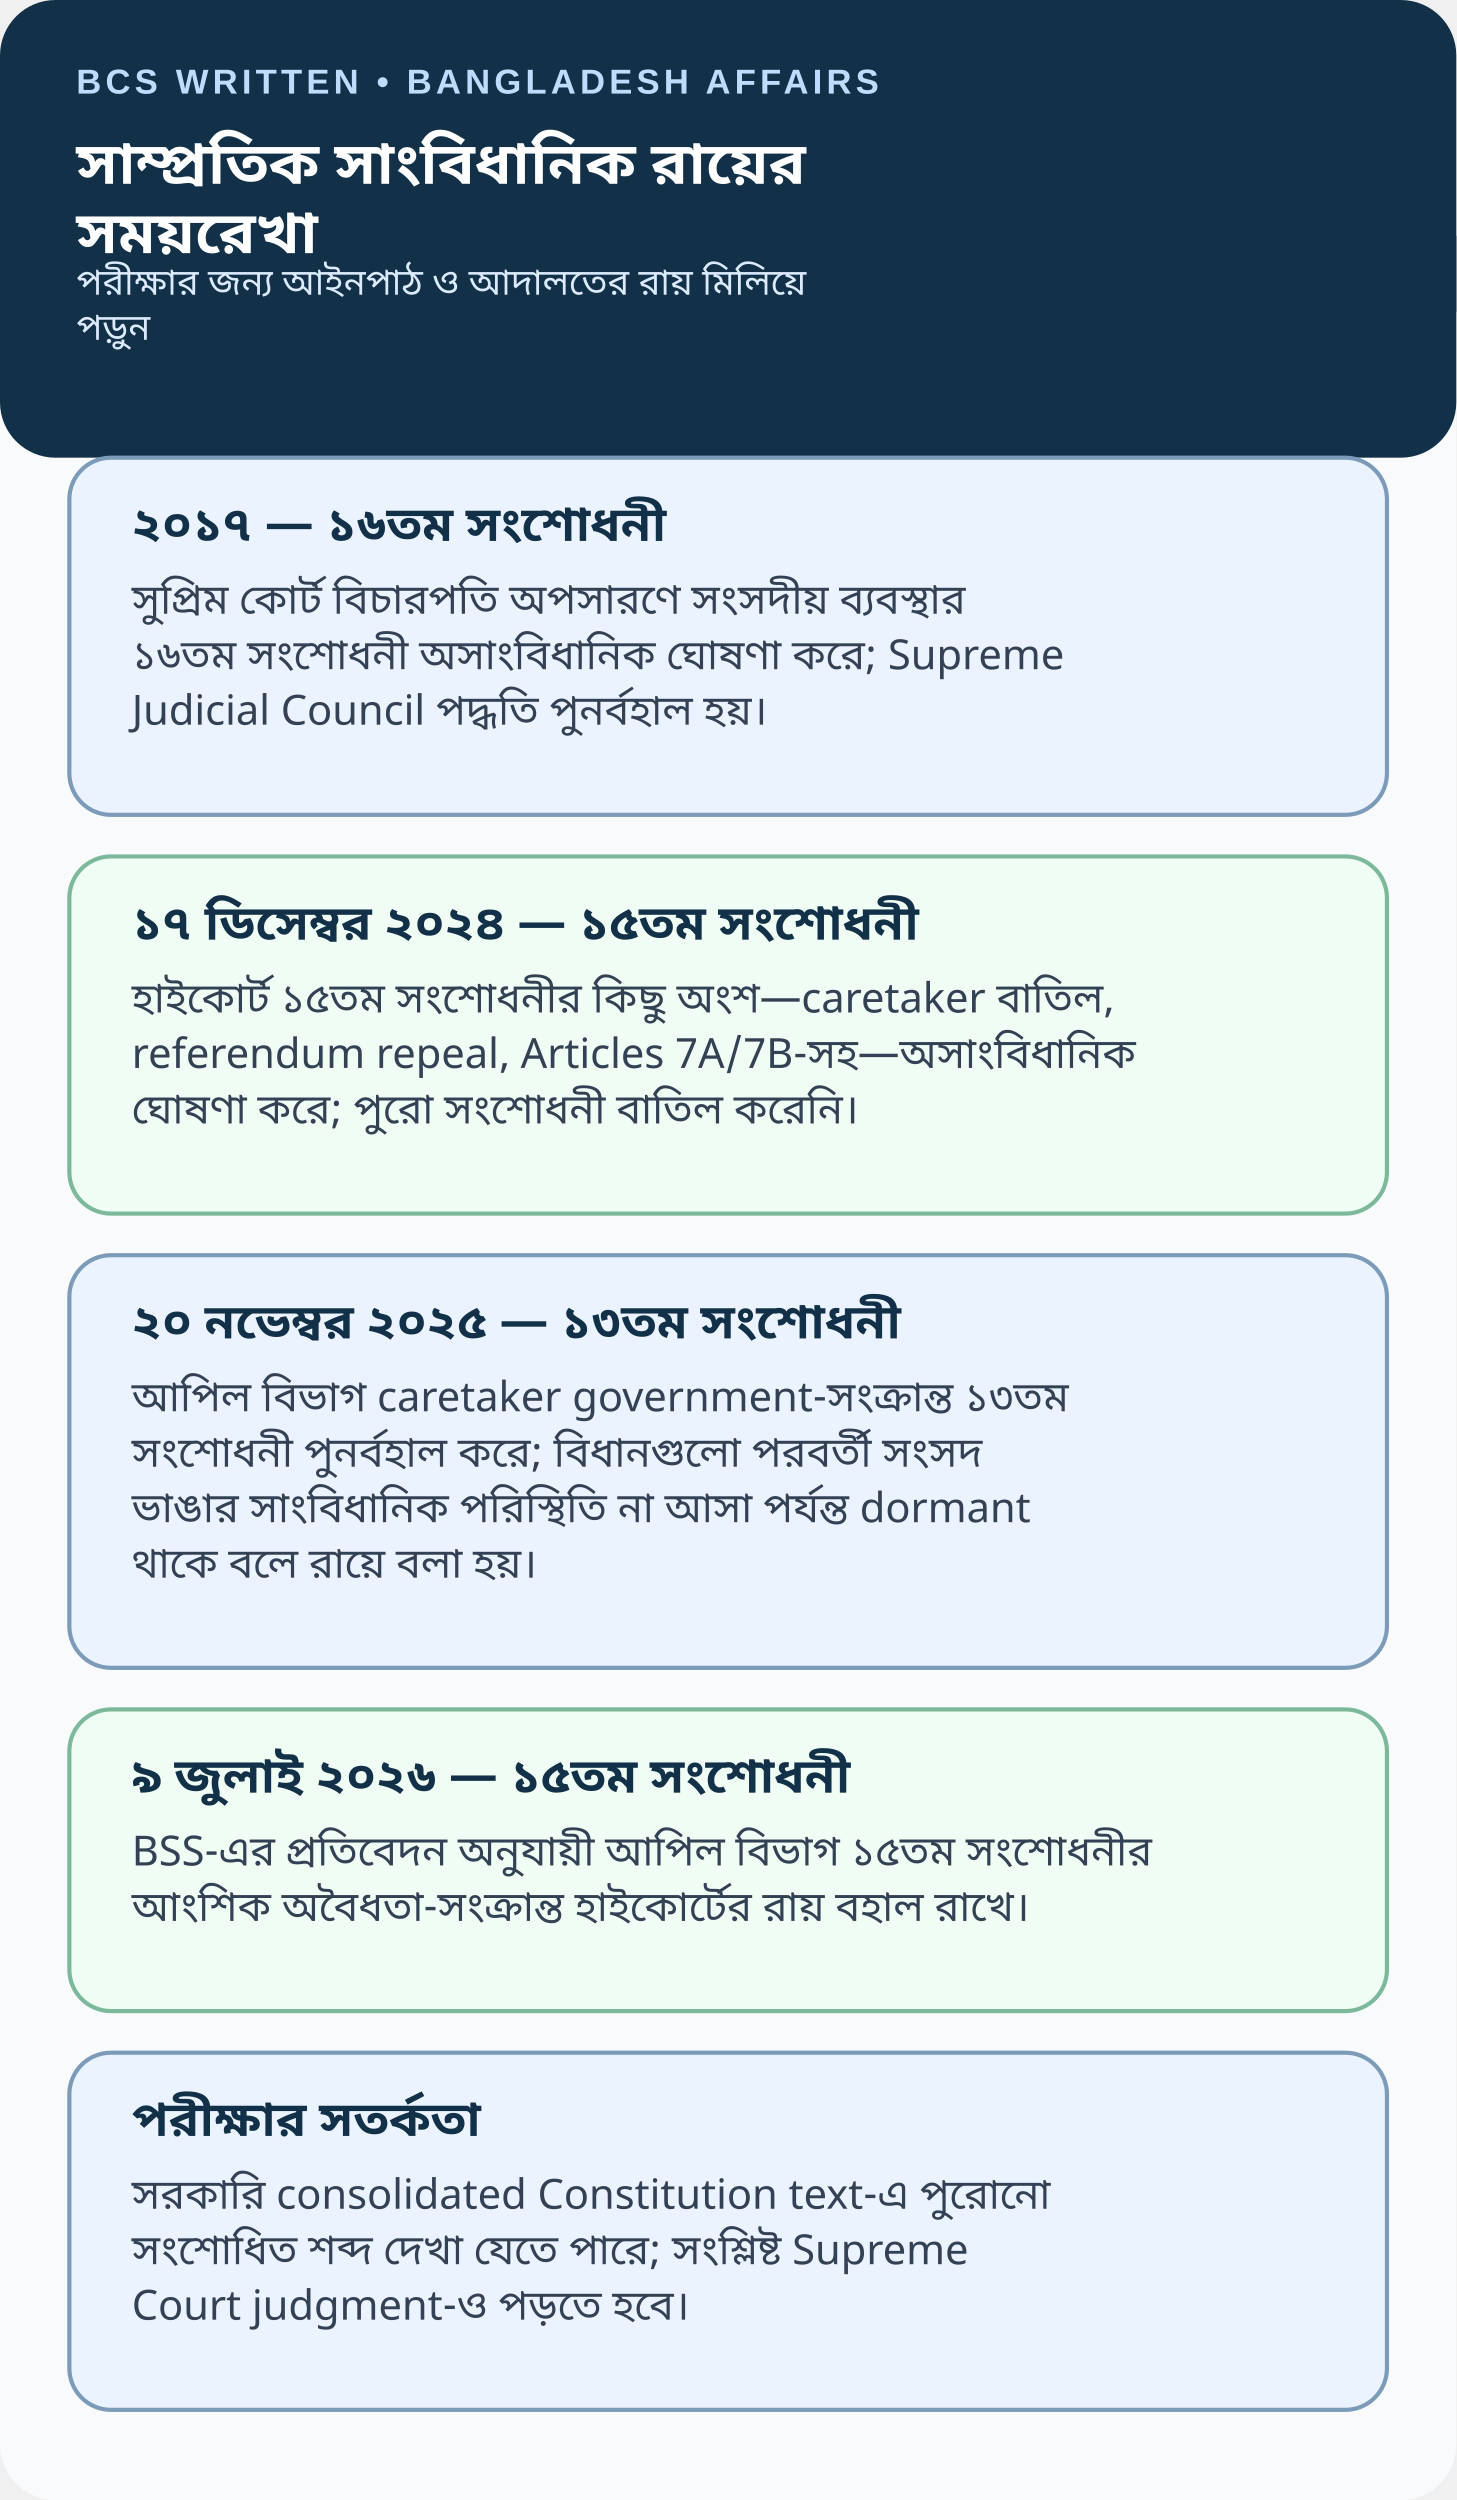
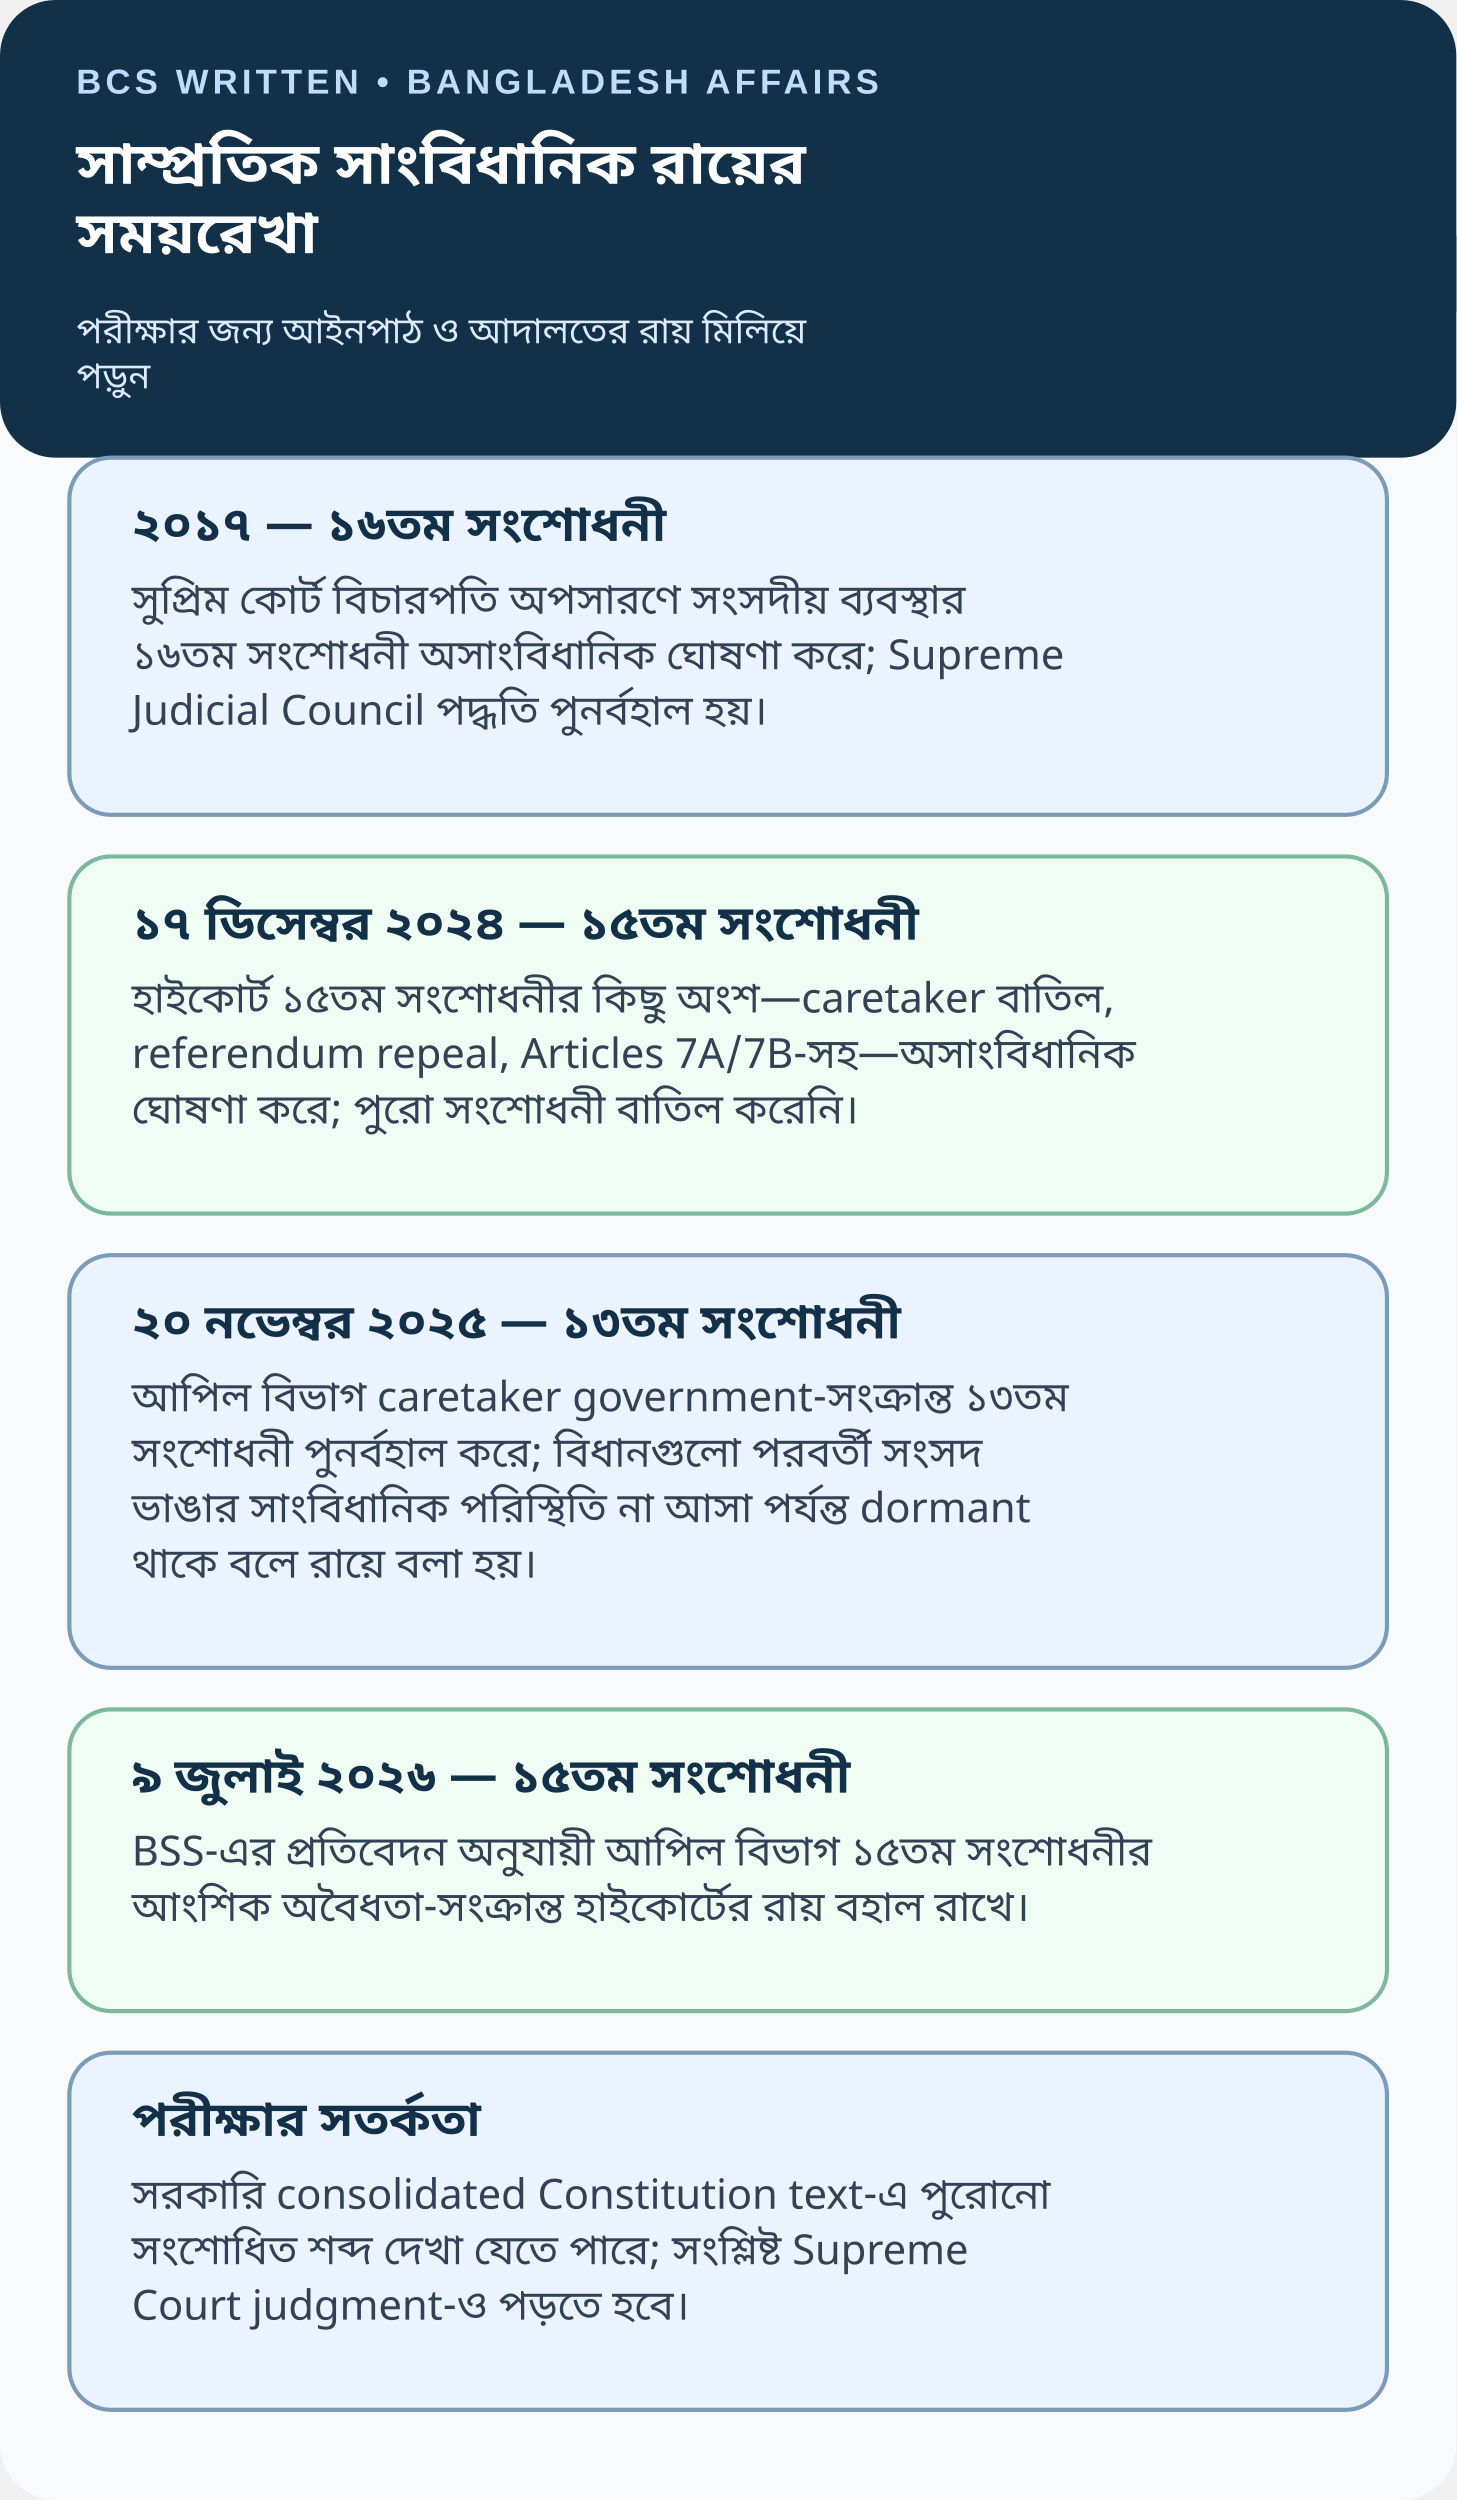
<svg xmlns="http://www.w3.org/2000/svg" width="420" height="721" viewBox="0 0 420 721" role="img" aria-labelledby="title desc">
  <rect width="420" height="721" rx="16" fill="#f8fafc" />
  <rect width="420" height="132" rx="16" fill="#123047" />
  <rect y="68" width="420" height="22" fill="#123047" />
  <text x="22" y="27" font-family="Arial,sans-serif" font-size="10" font-weight="700" letter-spacing="1.2" fill="#bfdbfe">BCS WRITTEN • BANGLADESH AFFAIRS</text>
  <text x="22" y="53" font-family="Noto Sans Bengali, Noto Sans, Arial, sans-serif" font-size="17" font-weight="700" fill="#ffffff">
    <tspan x="22" dy="0">সাম্প্রতিক সাংবিধানিক রায়ের</tspan>
    <tspan x="22" dy="20">সময়রেখা</tspan>
  </text>
-   <text x="22" y="85" font-family="Noto Sans Bengali, Noto Sans, Arial, sans-serif" font-size="10.5" fill="#dbeafe">
+   <text x="22" y="99" font-family="Noto Sans Bengali, Noto Sans, Arial, sans-serif" font-size="10.5" fill="#dbeafe">
    <tspan x="22" dy="0">পরীক্ষার জন্য আইনপাঠ ও আদালতের রায় মিলিয়ে</tspan>
    <tspan x="22" dy="13">পড়ুন</tspan>
  </text>
  <rect x="20" y="132" width="380" height="103" rx="12" fill="#eaf3ff" stroke="#7c9bb8" stroke-width="1.2" />
  <text x="38" y="156" font-family="Noto Sans Bengali, Noto Sans, Arial, sans-serif" font-size="14" font-weight="700" fill="#123047">
    <tspan x="38" dy="0">২০১৭ — ১৬তম সংশোধনী</tspan>
  </text>
  <text x="38" y="177" font-family="Noto Sans Bengali, Noto Sans, Arial, sans-serif" font-size="12" fill="#334155">
    <tspan x="38" dy="0">সুপ্রিম কোর্ট বিচারপতি অপসারণে সংসদীয় ব্যবস্থার</tspan>
    <tspan x="38" dy="16">১৬তম সংশোধনী অসাংবিধানিক ঘোষণা করে; Supreme</tspan>
    <tspan x="38" dy="16">Judicial Council পদ্ধতি পুনর্বহাল হয়।</tspan>
  </text>
  <rect x="20" y="247" width="380" height="103" rx="12" fill="#f0fdf4" stroke="#7bb99a" stroke-width="1.2" />
  <text x="38" y="271" font-family="Noto Sans Bengali, Noto Sans, Arial, sans-serif" font-size="14" font-weight="700" fill="#123047">
    <tspan x="38" dy="0">১৭ ডিসেম্বর ২০২৪ — ১৫তম সংশোধনী</tspan>
  </text>
  <text x="38" y="292" font-family="Noto Sans Bengali, Noto Sans, Arial, sans-serif" font-size="12" fill="#334155">
    <tspan x="38" dy="0">হাইকোর্ট ১৫তম সংশোধনীর কিছু অংশ—caretaker বাতিল,</tspan>
    <tspan x="38" dy="16">referendum repeal, Articles 7A/7B-সহ—অসাংবিধানিক</tspan>
    <tspan x="38" dy="16">ঘোষণা করে; পুরো সংশোধনী বাতিল করেনি।</tspan>
  </text>
  <rect x="20" y="362" width="380" height="119" rx="12" fill="#eaf3ff" stroke="#7c9bb8" stroke-width="1.2" />
  <text x="38" y="386" font-family="Noto Sans Bengali, Noto Sans, Arial, sans-serif" font-size="14" font-weight="700" fill="#123047">
    <tspan x="38" dy="0">২০ নভেম্বর ২০২৫ — ১৩তম সংশোধনী</tspan>
  </text>
  <text x="38" y="407" font-family="Noto Sans Bengali, Noto Sans, Arial, sans-serif" font-size="12" fill="#334155">
    <tspan x="38" dy="0">আপিল বিভাগ caretaker government-সংক্রান্ত ১৩তম</tspan>
    <tspan x="38" dy="16">সংশোধনী পুনর্বহাল করে; বিধানগুলো পরবর্তী সংসদ</tspan>
    <tspan x="38" dy="16">ভাঙার সাংবিধানিক পরিস্থিতি না আসা পর্যন্ত dormant</tspan>
    <tspan x="38" dy="16">থাকে বলে রায়ে বলা হয়।</tspan>
  </text>
  <rect x="20" y="493" width="380" height="87" rx="12" fill="#f0fdf4" stroke="#7bb99a" stroke-width="1.2" />
  <text x="38" y="517" font-family="Noto Sans Bengali, Noto Sans, Arial, sans-serif" font-size="14" font-weight="700" fill="#123047">
    <tspan x="38" dy="0">৯ জুলাই ২০২৬ — ১৫তম সংশোধনী</tspan>
  </text>
  <text x="38" y="538" font-family="Noto Sans Bengali, Noto Sans, Arial, sans-serif" font-size="12" fill="#334155">
    <tspan x="38" dy="0">BSS-এর প্রতিবেদন অনুযায়ী আপিল বিভাগ ১৫তম সংশোধনীর</tspan>
    <tspan x="38" dy="16">আংশিক অবৈধতা-সংক্রান্ত হাইকোর্টের রায় বহাল রাখে।</tspan>
  </text>
  <rect x="20" y="592" width="380" height="103" rx="12" fill="#eaf3ff" stroke="#7c9bb8" stroke-width="1.2" />
  <text x="38" y="616" font-family="Noto Sans Bengali, Noto Sans, Arial, sans-serif" font-size="14" font-weight="700" fill="#123047">
    <tspan x="38" dy="0">পরীক্ষার সতর্কতা</tspan>
  </text>
  <text x="38" y="637" font-family="Noto Sans Bengali, Noto Sans, Arial, sans-serif" font-size="12" fill="#334155">
    <tspan x="38" dy="0">সরকারি consolidated Constitution text-এ পুরোনো</tspan>
    <tspan x="38" dy="16">সংশোধিত শব্দ দেখা যেতে পারে; সংশ্লিষ্ট Supreme</tspan>
    <tspan x="38" dy="16">Court judgment-ও পড়তে হবে।</tspan>
  </text>
</svg>
